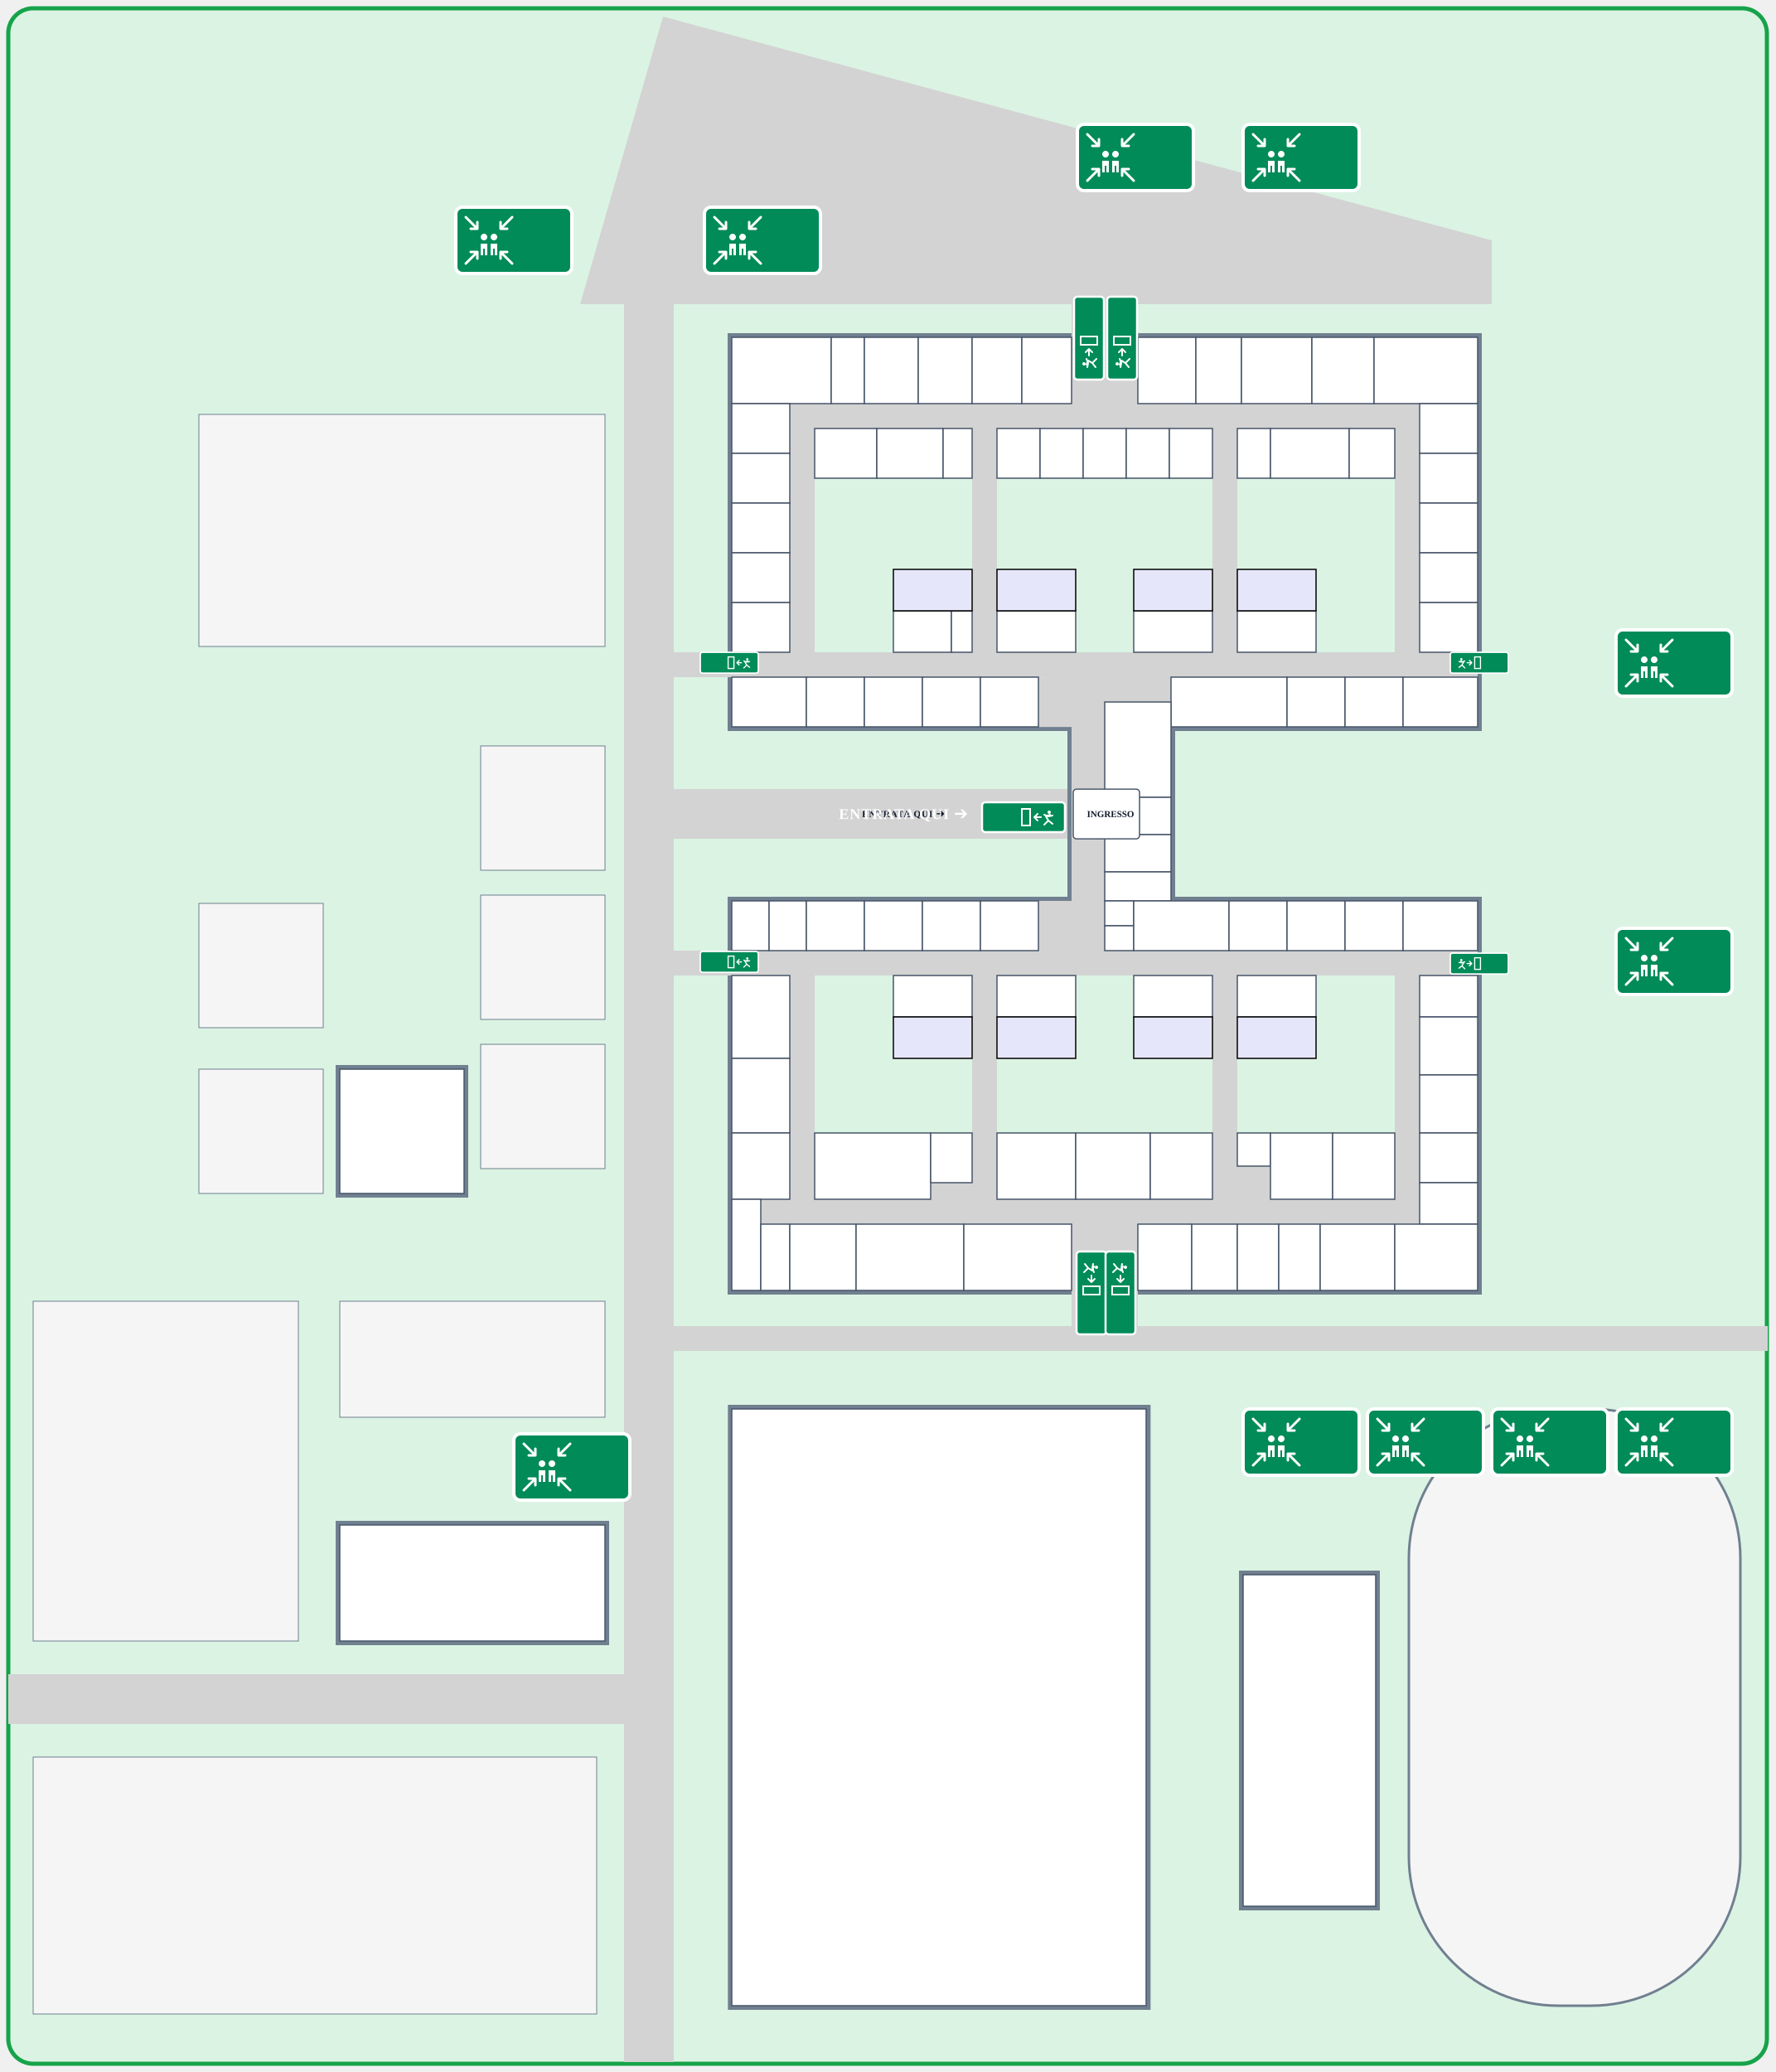
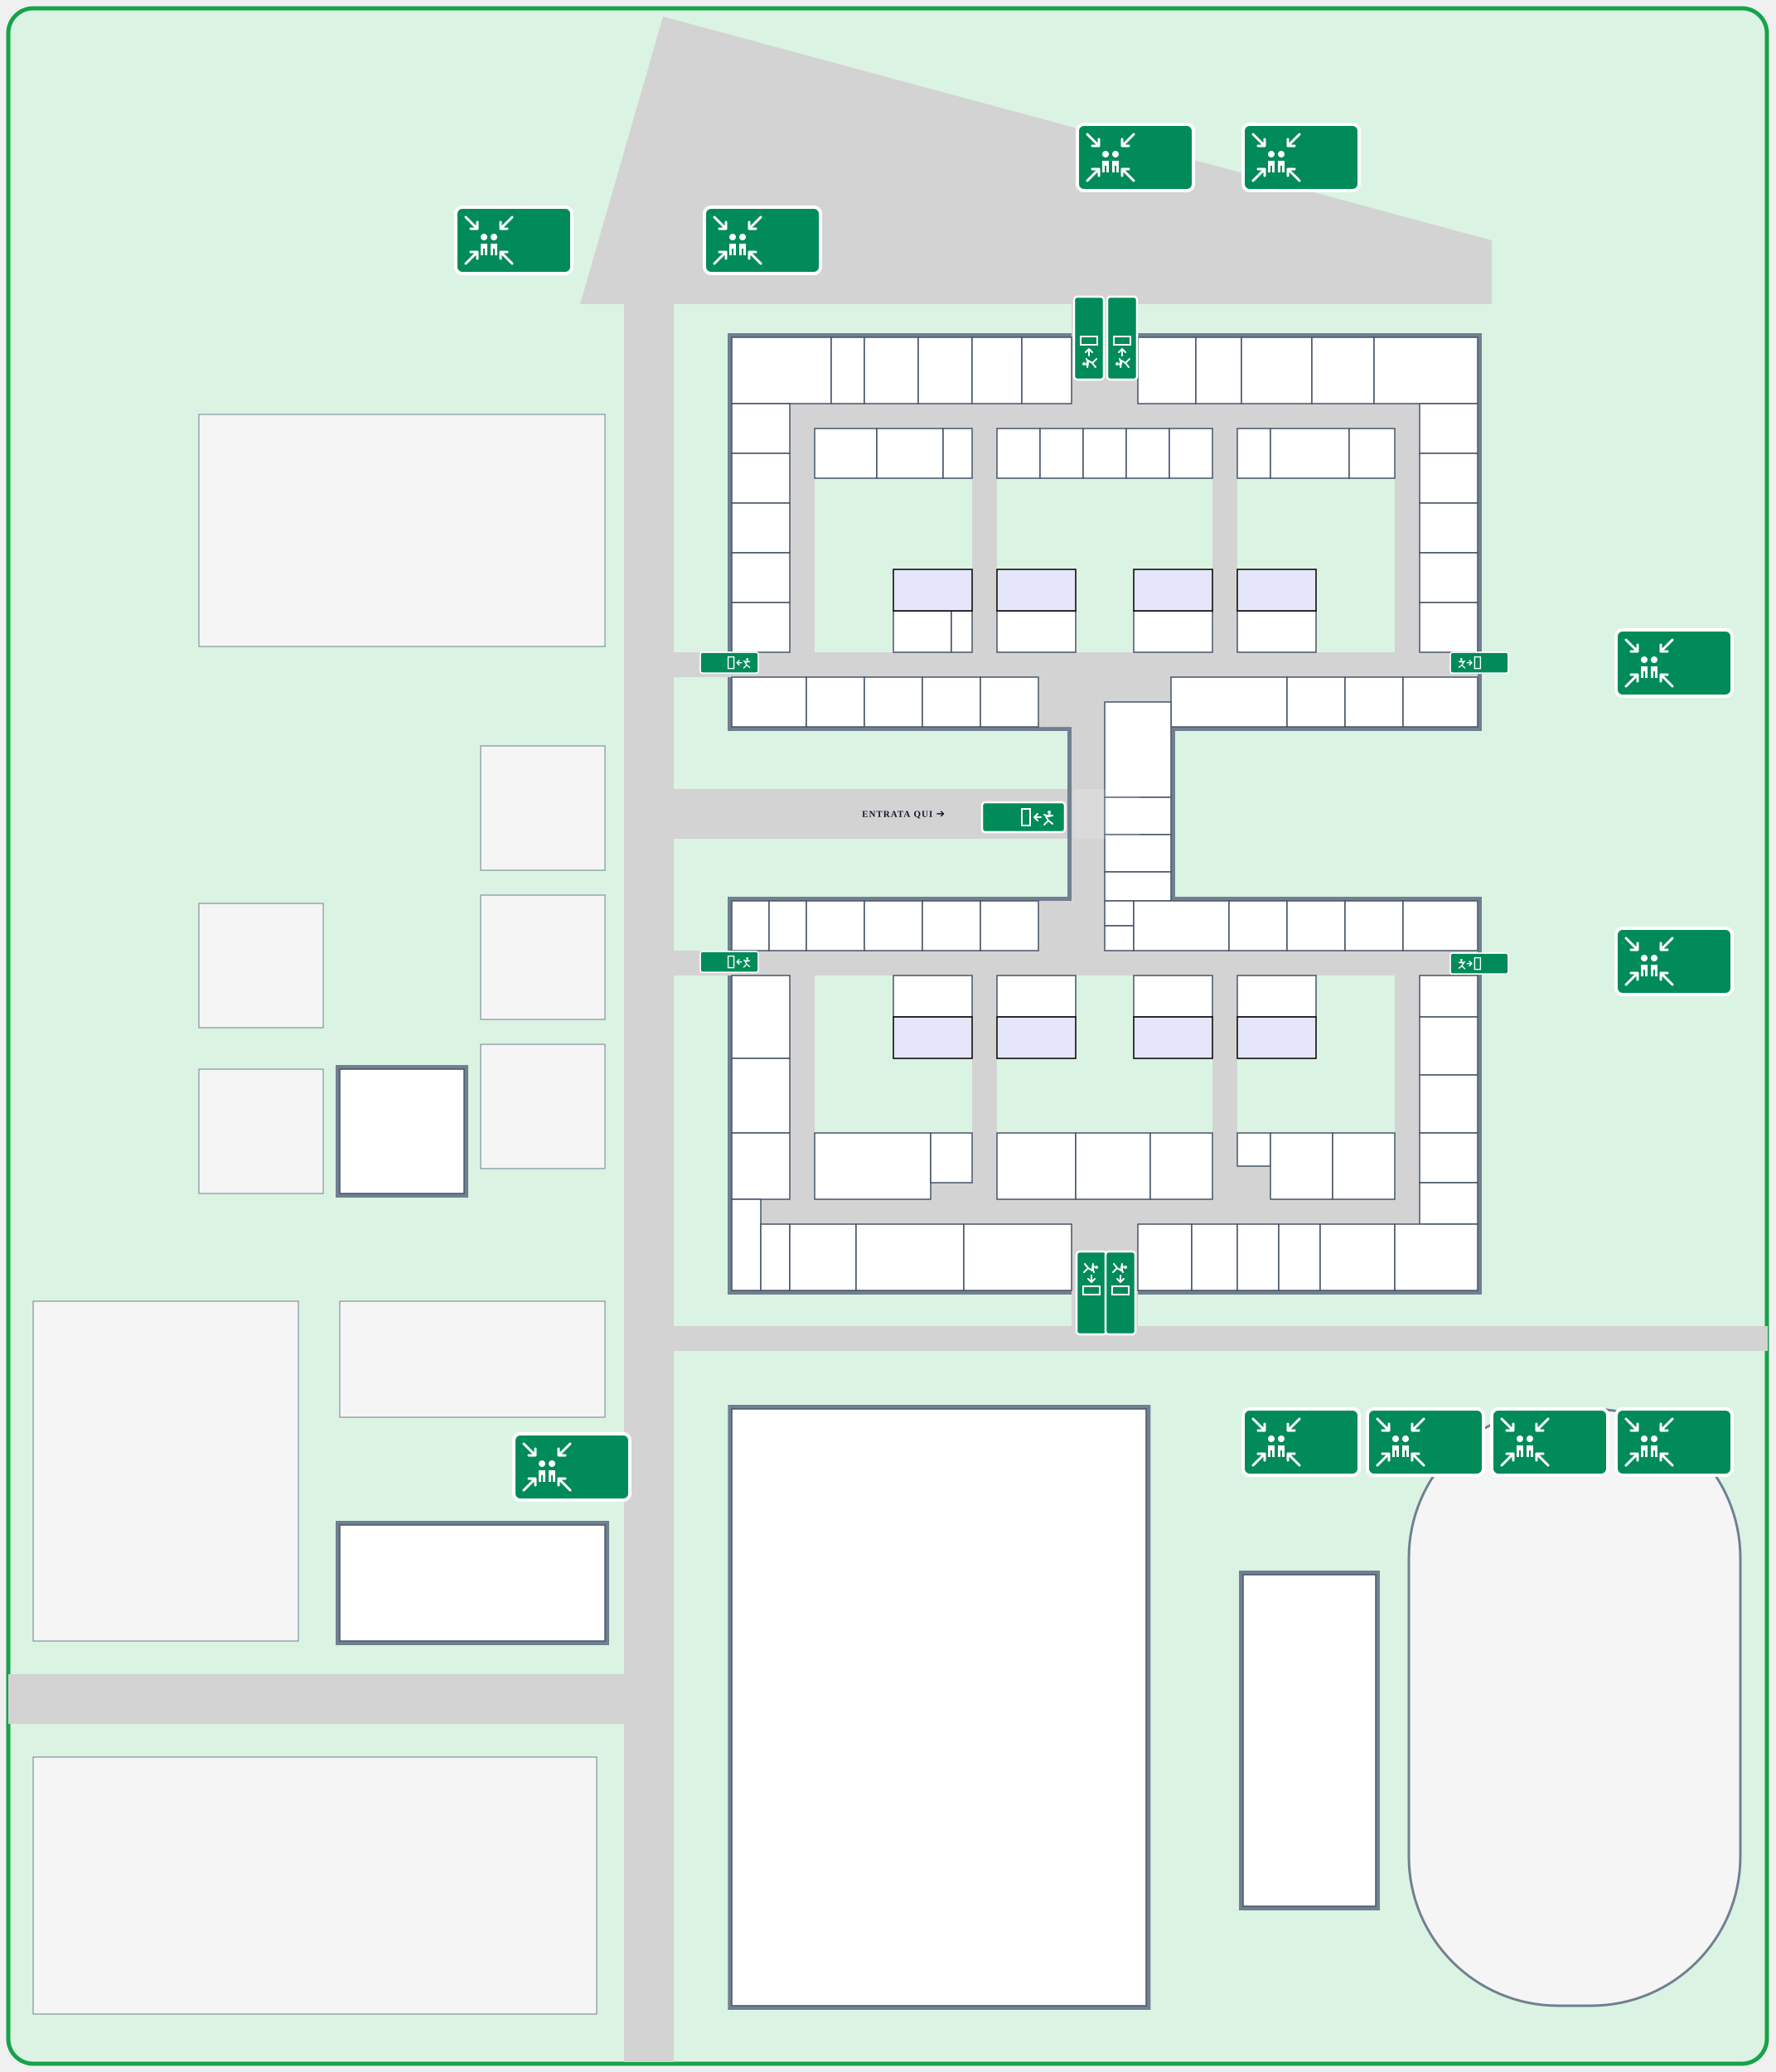
<svg xmlns="http://www.w3.org/2000/svg" viewBox="0 0 2143 2500" id="school-map">
  <defs>
    <style>
            /* Stili di base per la visualizzazione standalone ed Inkscape */
            .terreno {
                fill: #bbf7d0;
                fill-opacity: 0.4;
                stroke: #16a34a;
                stroke-width: 5px;
                rx: 30px;
            }

            .parcheggio {
                fill: #d3d3d3;
                stroke: none;
                pointer-events: none;
            }

            .ingresso-pedonale {
                fill: #d3d3d3;
                stroke: none;
                pointer-events: none;
            }

            .edificio-esterno {
                fill: #f5f5f5;
                stroke: #708090;
                stroke-width: 1px;
            }

            .blocco {
                fill-opacity: 0;
                stroke: #708090;
                stroke-width: 10px;
            }

            .campo-sportivo {
                fill: #f5f5f5;
                stroke: #708090;
                stroke-width: 3px;
                rx: 180px;
            }

            .corridoio {
                fill: #d3d3d3;
                stroke: none;
                pointer-events: none;
            }

            .room {
                fill: #ffffff;
                stroke: #475569;
                stroke-width: 1.5px;
-                 transition:
-                     fill 0.2s ease,
-                     stroke 0.2s ease;
+                 transition: fill 0.2s ease, stroke 0.2s ease;
                cursor: pointer;
-             }
- 
-             .room:hover {
-                 fill: #f1f5f9;
-                 stroke: #0284c7;
-                 stroke-width: 2px;
-             }
- 
-             .ingresso {
-                 fill: #e0f2fe;
-                 stroke: #4682b4;
-                 stroke-width: 1.5px;
-                 pointer-events: none;
-             }
- 
-             .bagno {
-                 fill: #e6e6fa;
-                 stroke: #000000;
-                 stroke-width: 1.5px;
-                 pointer-events: none;
            }

            .room-label {
                font-size: 11px;
                font-weight: bold;
                fill: #0f172a;
                text-anchor: middle;
                dominant-baseline: central;
                pointer-events: none;
            }

+             .room:hover {
+                 fill: #f1f5f9;
+                 stroke: #0284c7;
+                 stroke-width: 2px;
+             }
+ 
+             .area-aperta {
+                 fill: rgba(255, 255, 255, 0.15);
+                 stroke: none;
+             }
+ 
+             .bagno {
+                 fill: #e6e6fa;
+                 stroke: #000000;
+                 stroke-width: 1.5px;
+                 pointer-events: none;
+             }
+ 
            .evacuazione-text {
                fill: #ffffff;
                font-size: 64px;
                font-weight: bold;
                text-anchor: middle;
                dominant-baseline: central;
            }

            .evacuazione-text-small {
                fill: #ffffff;
                font-size: 26px;
                font-weight: bold;
                text-anchor: middle;
                dominant-baseline: central;
- 
-                 text {
-                     fill: #1e293b;
-                     font-family:
-                         system-ui,
-                         -apple-system,
-                         "Segoe UI",
-                         Roboto,
-                         sans-serif;
-                     user-select: none;
-                 }
+             }
+ 
+             .evacuazione-text-small text {
+                 fill: #1e293b;
+                 font-family: system-ui, -apple-system, "Segoe UI", Roboto, sans-serif;
+                 user-select: none;
            }
        </style>
    <rect id="struttura-bagno" class="bagno" width="95" height="50" />
    <g id="master-uscita-sicurezza-small">
      <rect x="0" y="0" width="100" height="36" rx="4" fill="#008B59" stroke="#FFFFFF" stroke-width="2.5" />
      <rect x="41" y="7" width="12" height="22" fill="#FFFFFF" />
      <rect x="43" y="9" width="8" height="18" fill="#008B59" />
      <circle cx="19" cy="12" r="2" fill="#FFFFFF" />
      <path d="M18 15 L23 17 L20 22 L25 27 M20 22 L15 26" stroke="#FFFFFF" stroke-width="2" stroke-linecap="round" stroke-linejoin="round" fill="none" />
      <path d="M20 17 L15 16 M20 17 L25 15" stroke="#FFFFFF" stroke-width="2" stroke-linecap="round" stroke-linejoin="round" fill="none" />
      <path d="M29 18 H36 M33 14 L37 18 L33 22" stroke="#FFFFFF" stroke-width="2" stroke-linecap="round" stroke-linejoin="round" fill="none" />
    </g>
    <g id="master-punto-raccolta" class="sign-assembly">
      <rect x="0" y="0" width="140" height="80" rx="8" fill="#008B59" stroke="#FFFFFF" stroke-width="4" />
      <circle cx="34" cy="36" r="4" fill="#FFFFFF" />
      <path d="M30 44 h8 v14 h-3 v-8 h-2 v8 h-3 Z" fill="#FFFFFF" />
      <circle cx="46" cy="36" r="4" fill="#FFFFFF" />
      <path d="M42 44 h8 v14 h-3 v-8 h-2 v8 h-3 Z" fill="#FFFFFF" />
      <path d="M12 12 L26 26 M26 26 H18 M26 26 V18" stroke="#FFFFFF" stroke-width="3" stroke-linecap="round" stroke-linejoin="round" fill="none" />
      <path d="M68 12 L54 26 M54 26 H62 M54 26 V18" stroke="#FFFFFF" stroke-width="3" stroke-linecap="round" stroke-linejoin="round" fill="none" />
      <path d="M12 68 L26 54 M26 54 H18 M26 54 V62" stroke="#FFFFFF" stroke-width="3" stroke-linecap="round" stroke-linejoin="round" fill="none" />
      <path d="M68 68 L54 54 M54 54 H62 M54 54 V62" stroke="#FFFFFF" stroke-width="3" stroke-linecap="round" stroke-linejoin="round" fill="none" />
    </g>
  </defs>
  <g id="layer-struttura">
    <rect id="terreno" class="terreno" x="10" y="10" width="2122" height="2480" />
    <polygon id="parcheggio-nord" class="parcheggio" points="700,367 1800,367 1800,290 800,20" />
    <rect id="campo-sportivo" x="1700" y="1700" width="400" height="720" class="campo-sportivo" />
    <rect id="corridoio-vert-principale" x="753" y="367" width="60" height="2121" class="ingresso-pedonale" />
    <rect id="corridoio-oriz-principale" x="10" y="2020" width="745" height="60" class="ingresso-pedonale" />
    <rect id="corridoio-oriz-uscita-sud" x="753" y="1600" width="1380" height="30" class="ingresso-pedonale" />
-     <g id="blocchi-edificio-einstein">
-       <rect id="blocco-nord" x="883" y="407" width="900" height="470" class="blocco" />
-       <rect id="blocco-centrale" x="1293" y="877" width="120" height="210" class="blocco" />
-       <rect id="blocco-sud" x="883" y="1087" width="900" height="470" class="blocco" />
-     </g>
+     <rect id="blocco-nord" x="883" y="407" width="900" height="470" class="blocco" />
+     <rect id="blocco-centrale" x="1293" y="877" width="120" height="210" class="blocco" />
+     <rect id="blocco-sud" x="883" y="1087" width="900" height="470" class="blocco" />
    <rect id="nuova-palazzina" x="240" y="500" width="490" height="280" class="edificio-esterno" />
    <rect id="floriani-1" x="580" y="900" width="150" height="150" class="edificio-esterno" />
    <rect id="floriani-2" x="580" y="1080" width="150" height="150" class="edificio-esterno" />
    <rect id="floriani-3" x="580" y="1260" width="150" height="150" class="edificio-esterno" />
    <rect id="floriani-4" x="240" y="1290" width="150" height="150" class="edificio-esterno" />
    <rect id="floriani-5" x="240" y="1090" width="150" height="150" class="edificio-esterno" />
    <rect id="floriani-6" x="410" y="1570" width="320" height="140" class="edificio-esterno" />
    <rect id="palestra-M-blocco" x="410" y="1290" width="150" height="150" class="blocco" />
    <rect id="palazzina-distaccata-blocco" x="410" y="1840" width="320" height="140" class="blocco" />
    <rect id="blocco-palestre-blocco" x="883.33" y="1700" width="500" height="720" class="blocco" />
    <rect id="blocco-tensostruttura-blocco" x="1500" y="1900" width="160" height="400" class="blocco" />
    <rect id="palazzina-amfiteatro" x="40" y="1570" width="320" height="410" class="edificio-esterno" />
    <rect id="palazzina-banfi" x="40" y="2120" width="680" height="310" class="edificio-esterno" />
    <rect id="area-ingresso-nord" class="corridoio" x="1293" y="350" width="80" height="140" />
    <rect id="corridoio-nord-orizzontale" x="883" y="487" width="900" height="30" class="corridoio" />
    <rect id="corridoio-vert-1" x="953" y="487" width="30" height="330" class="corridoio" />
    <rect id="corridoio-vert-2" x="1173" y="487" width="30" height="330" class="corridoio" />
    <rect id="corridoio-vert-3" x="1463" y="487" width="30" height="330" class="corridoio" />
    <rect id="corridoio-vert-4" x="1683" y="487" width="30" height="330" class="corridoio" />
    <rect id="corridoio-centrale-nord" x="753" y="787" width="1030" height="30" class="corridoio" />
-     <rect id="area-break-Nord" class="corridoio" x="1253.33" y="817.14" width="70" height="60" />
+     <rect id="area-break-nord" class="corridoio" x="1253.33" y="817.14" width="70" height="60" />
    <rect id="area-inclusione" class="corridoio" x="1323" y="817" width="90" height="60" />
    <rect id="corridoio-centrale-nord-sud" x="1293" y="787" width="40" height="385" class="corridoio" />
    <rect id="corridoio-ingresso-principale" x="753" y="952" width="535" height="60" class="corridoio" />
    <rect id="area-break-sud" class="corridoio" x="1253" y="1087" width="70" height="60" />
    <rect id="corridoio-centrale-sud" x="753" y="1147" width="1030" height="30" class="corridoio" />
    <rect id="corridoio-sud-vert-1" x="953" y="1172" width="30" height="310" class="corridoio" />
    <rect id="corridoio-sud-vert-2" x="1173" y="1172" width="30" height="310" class="corridoio" />
    <rect id="corridoio-sud-vert-3" x="1463" y="1172" width="30" height="310" class="corridoio" />
    <rect id="corridoio-sud-vert-4" x="1683" y="1172" width="30" height="310" class="corridoio" />
    <rect id="filler-centro-sistemi" class="corridoio" x="1123" y="1427" width="50" height="60" />
    <rect id="filler-ufficio-magazzino" class="corridoio" x="1493" y="1407" width="40" height="40" />
    <rect id="corridoio-sud-orizzontale" x="883" y="1447" width="900" height="30" class="corridoio" />
-     <rect id="area ingresso sud" class="corridoio" x="1293" y="1447" width="80" height="155" />
+     <rect id="area-ingresso-sud" class="corridoio" x="1293" y="1447" width="80" height="155" />
    <rect id="palestra-M" x="410" y="1290" width="150" height="150" class="room" />
    <rect id="aule-palazzina-distaccata" x="410" y="1840" width="320" height="140" class="room" />
    <rect id="palestre-ABCDE" x="883" y="1700" width="500" height="720" class="room" />
    <rect id="tensostruttura" x="1500" y="1900" width="160" height="400" class="room" />
    <rect id="lab-chimica" class="room" x="883" y="407" width="120" height="80" />
-     <rect id="lab-preparazione" class=" room" x="1003" y="407" width="40" height="80" />
+     <rect id="lab-preparazione" class="room" x="1003" y="407" width="40" height="80" />
    <rect id="lab-chimica-organica" class="room" x="1043" y="407" width="65" height="80" />
    <rect id="lab-strumentale" class="room" x="1108" y="407" width="65" height="80" />
    <rect id="aula-12" class="room" x="1173" y="407" width="60" height="80" />
    <rect id="aula-13" class="room" x="1233" y="407" width="60" height="80" />
    <rect id="aula-19" class="room" x="1373" y="407" width="70" height="80" />
    <rect id="aula-20" class="room" x="1443" y="407" width="55" height="80" />
    <rect id="lab-fisica" class="room" x="1498" y="407" width="85" height="80" />
    <rect id="lab-arti-pittoriche" class="room" x="1583" y="407" width="75" height="80" />
    <rect id="lab-biologia" class="room" x="1658" y="407" width="125" height="80" />
    <rect id="aula-10" class="room" x="883" y="487" width="70" height="60" />
    <rect id="aula-9" class="room" x="883" y="547" width="70" height="60" />
    <rect id="aula-8" class="room" x="883" y="607" width="70" height="60" />
    <rect id="aula-7" class="room" x="883" y="667" width="70" height="60" />
    <rect id="aula-6" class="room" x="883" y="727" width="70" height="60" />
    <rect id="aula-23" class="room" x="1713" y="487" width="70" height="60" />
    <rect id="aula-24" class="room" x="1713" y="547" width="70" height="60" />
    <rect id="aula-25" class="room" x="1713" y="607" width="70" height="60" />
    <rect id="aula-26" class="room" x="1713" y="667" width="70" height="60" />
    <rect id="aula-27" class="room" x="1713" y="727" width="70" height="60" />
    <rect id="vicepresidenza" class="room" x="983" y="517" width="75" height="60" />
    <rect id="presidenza" class="room" x="1058" y="517" width="80" height="60" />
    <rect id="ufficio-protocollo" class="room" x="1138" y="517" width="35" height="60" />
    <rect id="aula-14" class="room" x="1203" y="517" width="52" height="60" />
    <rect id="aula-15" class="room" x="1255" y="517" width="52" height="60" />
    <rect id="aula-16" class="room" x="1307" y="517" width="52" height="60" />
    <rect id="aula-17" class="room" x="1359" y="517" width="52" height="60" />
    <rect id="aula-18" class="room" x="1411" y="517" width="52" height="60" />
    <rect id="lab-cic" class="room" x="1493" y="517" width="40" height="60" />
    <rect id="lab-disegno-1" class="room" x="1533" y="517" width="95" height="60" />
    <rect id="aula-22" class="room" x="1628" y="517" width="55" height="60" />
    <rect id="deposito" class="room" x="1078" y="737" width="70" height="50" />
    <rect id="infermeria" class="room" x="1148" y="737" width="25" height="50" />
    <rect id="sala-stampa" class="room" x="1203" y="737" width="95" height="50" />
    <rect id="centro-stella" class="room" x="1368" y="737" width="95" height="50" />
    <rect id="audiovisivi" class="room" x="1493" y="737" width="95" height="50" />
    <rect id="lab-arti-plastiche" class="room" x="883" y="817" width="90" height="60" />
    <rect id="aula-4" class="room" x="973" y="817" width="70" height="60" />
    <rect id="aula-3" class="room" x="1043" y="817" width="70" height="60" />
    <rect id="aula-2" class="room" x="1113" y="817" width="70" height="60" />
    <rect id="aula-1" class="room" x="1183" y="817" width="70" height="60" />
    <rect id="lab-gerosa" class="room" x="1413" y="817" width="140" height="60" />
    <rect id="aula-29" class="room" x="1553" y="817" width="70" height="60" />
    <rect id="aula-28" class="room" x="1623" y="817" width="70" height="60" />
    <rect id="aula-3-0" class="room" x="1693" y="817" width="90" height="60" />
    <rect id="ufficio-segreteria" class="room" x="1333" y="847" width="80" height="115" />
    <rect id="ufficio-dsga" class="room" x="1333" y="962" width="80" height="45" />
    <rect id="ufficio-tecnico" class="room" x="1333" y="1007" width="80" height="45" />
    <rect id="aula-commissioni" class="room" x="1333" y="1052" width="80" height="35" />
    <rect id="aula-pcto" class="room" x="1333" y="1087" width="35" height="30" />
    <rect id="spogliatoio-ata" class="room" x="1333" y="1117" width="35" height="30" />
+     <rect id="ingresso-principale" class="area-aperta" x="1295" y="952" width="80" height="60" rx="4" />
    <rect id="ex-in-rete-2" class="room" x="883" y="1087" width="45" height="60" />
    <rect id="ex-in-rete-1" class="room" x="928" y="1087" width="45" height="60" />
    <rect id="aula-51" class="room" x="973" y="1087" width="70" height="60" />
    <rect id="aula-52" class="room" x="1043" y="1087" width="70" height="60" />
    <rect id="aula-53" class="room" x="1113" y="1087" width="70" height="60" />
    <rect id="aula-54" class="room" x="1183" y="1087" width="70" height="60" />
    <rect id="sala-docenti" class="room" x="1368" y="1087" width="115" height="60" />
    <rect id="aula-34" class="room" x="1483" y="1087" width="70" height="60" />
    <rect id="aula-35" class="room" x="1553" y="1087" width="70" height="60" />
    <rect id="aula-36" class="room" x="1623" y="1087" width="70" height="60" />
    <rect id="lab-cisco" class="room" x="1693" y="1087" width="90" height="60" />
    <rect id="aula-design" class="room" x="883" y="1177" width="70" height="100" />
    <rect id="lab-design" class="room" x="883" y="1277" width="70" height="90" />
    <rect id="ele-tele" class="room" x="883" y="1367" width="70" height="80" />
    <rect id="aula-49" class="room" x="883" y="1447" width="35" height="110" />
    <rect id="aula-37" class="room" x="1713" y="1177" width="70" height="50" />
    <rect id="aula-38" class="room" x="1713" y="1227" width="70" height="70" />
    <rect id="aula-39" class="room" x="1713" y="1297" width="70" height="70" />
    <rect id="biblioteca" class="room" x="1713" y="1367" width="70" height="60" />
    <rect id="ex-biblioteca" class="room" x="1713" y="1427" width="70" height="50" />
    <rect id="aula-32" class="room" x="1368" y="1177" width="95" height="50" />
    <rect id="aula-33" class="room" x="1493" y="1177" width="95" height="50" />
    <rect id="spazio-ristoro" class="room" x="1078" y="1177" width="95" height="50" />
    <rect id="break-bagni" class="room" x="1203" y="1177" width="95" height="50" />
    <rect id="tpsee" class="room" x="983" y="1367" width="140" height="80" />
    <rect id="centro-sistemi" class="room" x="1123" y="1367" width="50" height="60" />
    <rect id="lab-microbiologia" class="room" x="1203" y="1367" width="95" height="80" />
    <rect id="lab-chimica-fisica" class="room" x="1298" y="1367" width="90" height="80" />
    <rect id="aula-46" class="room" x="1388" y="1367" width="75" height="80" />
    <rect id="ufficio-magazzino" class="room" x="1493" y="1367" width="40" height="40" />
    <rect id="aula-41" class="room" x="1533" y="1367" width="75" height="80" />
    <rect id="aula-40" class="room" x="1608" y="1367" width="75" height="80" />
    <rect id="aula-48" class="room" x="918" y="1477" width="35" height="80" />
    <rect id="aula-47" class="room" x="953" y="1477" width="80" height="80" />
    <rect id="lab-sistemi-2" class="room" x="1033" y="1477" width="130" height="80" />
    <rect id="lab-sistemi-1" class="room" x="1163" y="1477" width="130" height="80" />
    <rect id="aula-45" class="room" x="1373" y="1477" width="65" height="80" />
    <rect id="aula-44" class="room" x="1438" y="1477" width="55" height="80" />
    <rect id="aula-43" class="room" x="1493" y="1477" width="50" height="80" />
    <rect id="aula-42" class="room" x="1543" y="1477" width="50" height="80" />
    <rect id="lab-informatica" class="room" x="1593" y="1477" width="90" height="80" />
    <rect id="aula-polifunzionale" class="room" x="1683" y="1477" width="100" height="80" />
    <use id="bagno-1n" href="#struttura-bagno" x="1078" y="687" />
    <use id="bagno-2n" href="#struttura-bagno" x="1203" y="687" />
    <use id="bagno-3n" href="#struttura-bagno" x="1368" y="687" />
    <use id="bagno-4n" href="#struttura-bagno" x="1493" y="687" />
    <use id="bagno-1s" href="#struttura-bagno" x="1078" y="1227" />
    <use id="bagno-2s" href="#struttura-bagno" x="1203" y="1227" />
    <use id="bagno-3s" href="#struttura-bagno" x="1368" y="1227" />
    <use id="bagno-4s" href="#struttura-bagno" x="1493" y="1227" />
+   </g>
+   <g id="layer-segnaletica">
+     <text id="ingresso-einstein" class="room-label" x="1090" y="982" fill="#ffffff" font-size="18" font-weight="900" letter-spacing="1" text-anchor="middle" dominant-baseline="central">ENTRATA QUI ➔</text>
+   </g>
+   <g id="layer-evacuazione">
    <use id="uscita-sicurezza-a" class="evacuazione-icon" href="#master-uscita-sicurezza-small" transform="translate(915, 787) scale(-0.7, 0.7)" />
    <use id="uscita-sicurezza-b" class="evacuazione-icon" href="#master-uscita-sicurezza-small" transform="translate(1296, 458) rotate(-90)" />
    <use id="uscita-sicurezza-c" class="evacuazione-icon" href="#master-uscita-sicurezza-small" transform="translate(1336, 458) rotate(-90)" />
    <use id="uscita-sicurezza-d" class="evacuazione-icon" href="#master-uscita-sicurezza-small" transform="translate(1750, 787) scale(0.7, 0.7)" />
    <use id="uscita-sicurezza-e" class="evacuazione-icon" href="#master-uscita-sicurezza-small" transform="translate(1285, 968) scale(-1, 1)" />
    <use id="uscita-sicurezza-f" class="evacuazione-icon" href="#master-uscita-sicurezza-small" transform="translate(1750, 1150) scale(0.7, 0.7)" />
    <use id="uscita-sicurezza-i" class="evacuazione-icon" href="#master-uscita-sicurezza-small" transform="translate(915, 1148) scale(-0.7, 0.7)" />
    <use id="uscita-sicurezza-h" class="evacuazione-icon" href="#master-uscita-sicurezza-small" transform="translate(1335, 1510) rotate(90)" />
    <use id="uscita-sicurezza-g" class="evacuazione-icon" href="#master-uscita-sicurezza-small" transform="translate(1370, 1510) rotate(90)" />
    <use id="punto-raccolta-a" class="evacuazione-icon" href="#master-punto-raccolta" transform="translate(850, 250)" />
    <use id="punto-raccolta-b" class="evacuazione-icon" href="#master-punto-raccolta" transform="translate(1300, 150)" />
    <use id="punto-raccolta-c" class="evacuazione-icon" href="#master-punto-raccolta" transform="translate(1500, 150)" />
    <use id="punto-raccolta-d" class="evacuazione-icon" href="#master-punto-raccolta" transform="translate(1950, 760)" />
    <use id="punto-raccolta-e" class="evacuazione-icon" href="#master-punto-raccolta" transform="translate(550, 250)" />
    <use id="punto-raccolta-f" class="evacuazione-icon" href="#master-punto-raccolta" transform="translate(1950, 1120)" />
    <use id="punto-raccolta-g" class="evacuazione-icon" href="#master-punto-raccolta" transform="translate(1950, 1700)" />
    <use id="punto-raccolta-h" class="evacuazione-icon" href="#master-punto-raccolta" transform="translate(1800, 1700)" />
    <use id="punto-raccolta-i" class="evacuazione-icon" href="#master-punto-raccolta" transform="translate(1650, 1700)" />
    <use id="punto-raccolta-l" class="evacuazione-icon" href="#master-punto-raccolta" transform="translate(1500, 1700)" />
    <use id="punto-raccolta-m" class="evacuazione-icon" href="#master-punto-raccolta" transform="translate(620, 1730)" />
  </g>
-   <g id="layer-segnaletica">
-     <text id="ingresso-einstein" class="room-label" x="1090" y="982" fill="#ffffff" font-size="18" font-weight="900" letter-spacing="1" text-anchor="middle" dominant-baseline="central">ENTRATA QUI ➔</text>
-   </g>
-   <g id="layer-evacuazione">
-     </g>
-   <g id="corridors">
-     <g id="ingresso-einstein-group">
-       <text x="1090" y="982.14" fill="#ffffff" font-size="18" font-weight="900" letter-spacing="1" text-anchor="middle" dominant-baseline="central">
-                 ENTRATA QUI ➔
-             </text>
-     </g>
-   </g>
-   <g id="bagni">
- 
-     </g>
-   <g id="rooms">
-     <g id="area-ingresso" class="room-group">
-       <rect class="room" x="1295" y="952.14" width="80" height="60" rx="4" />
-       <text x="1340" y="982.14" text-anchor="middle" dominant-baseline="central" class="room-label">
-                 INGRESSO
-             </text>
-     </g>
-   </g>
</svg>
